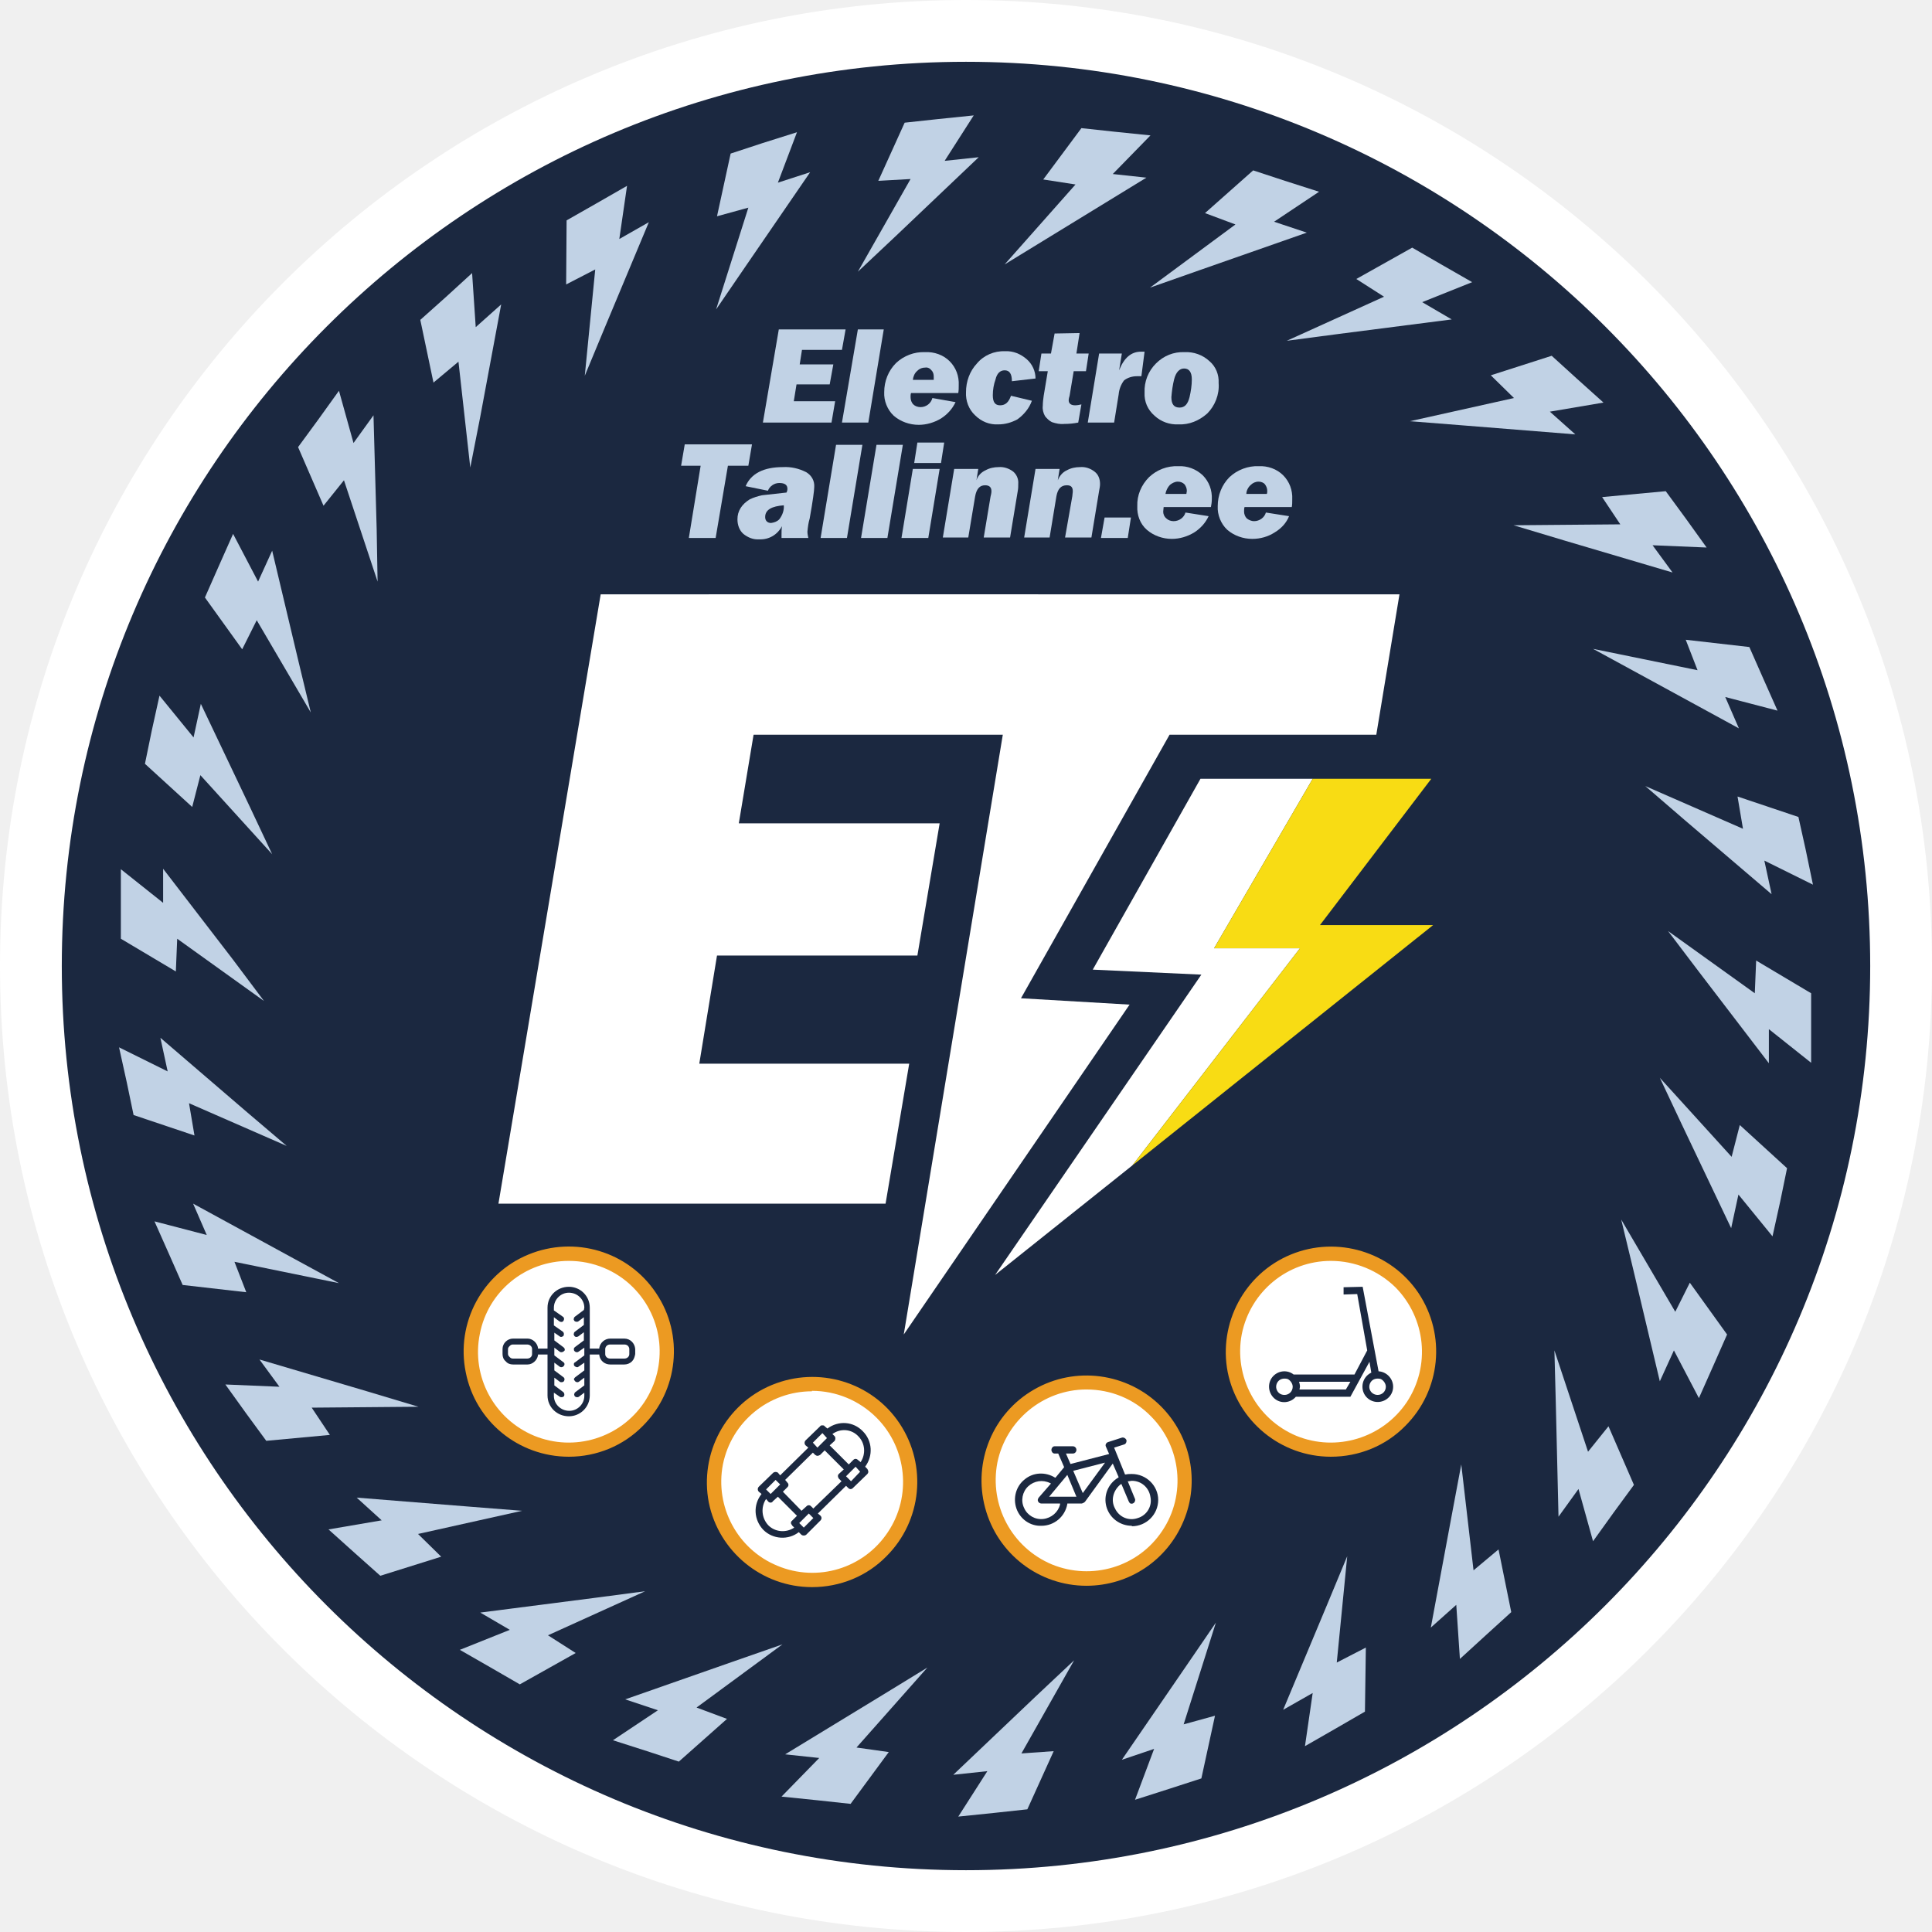
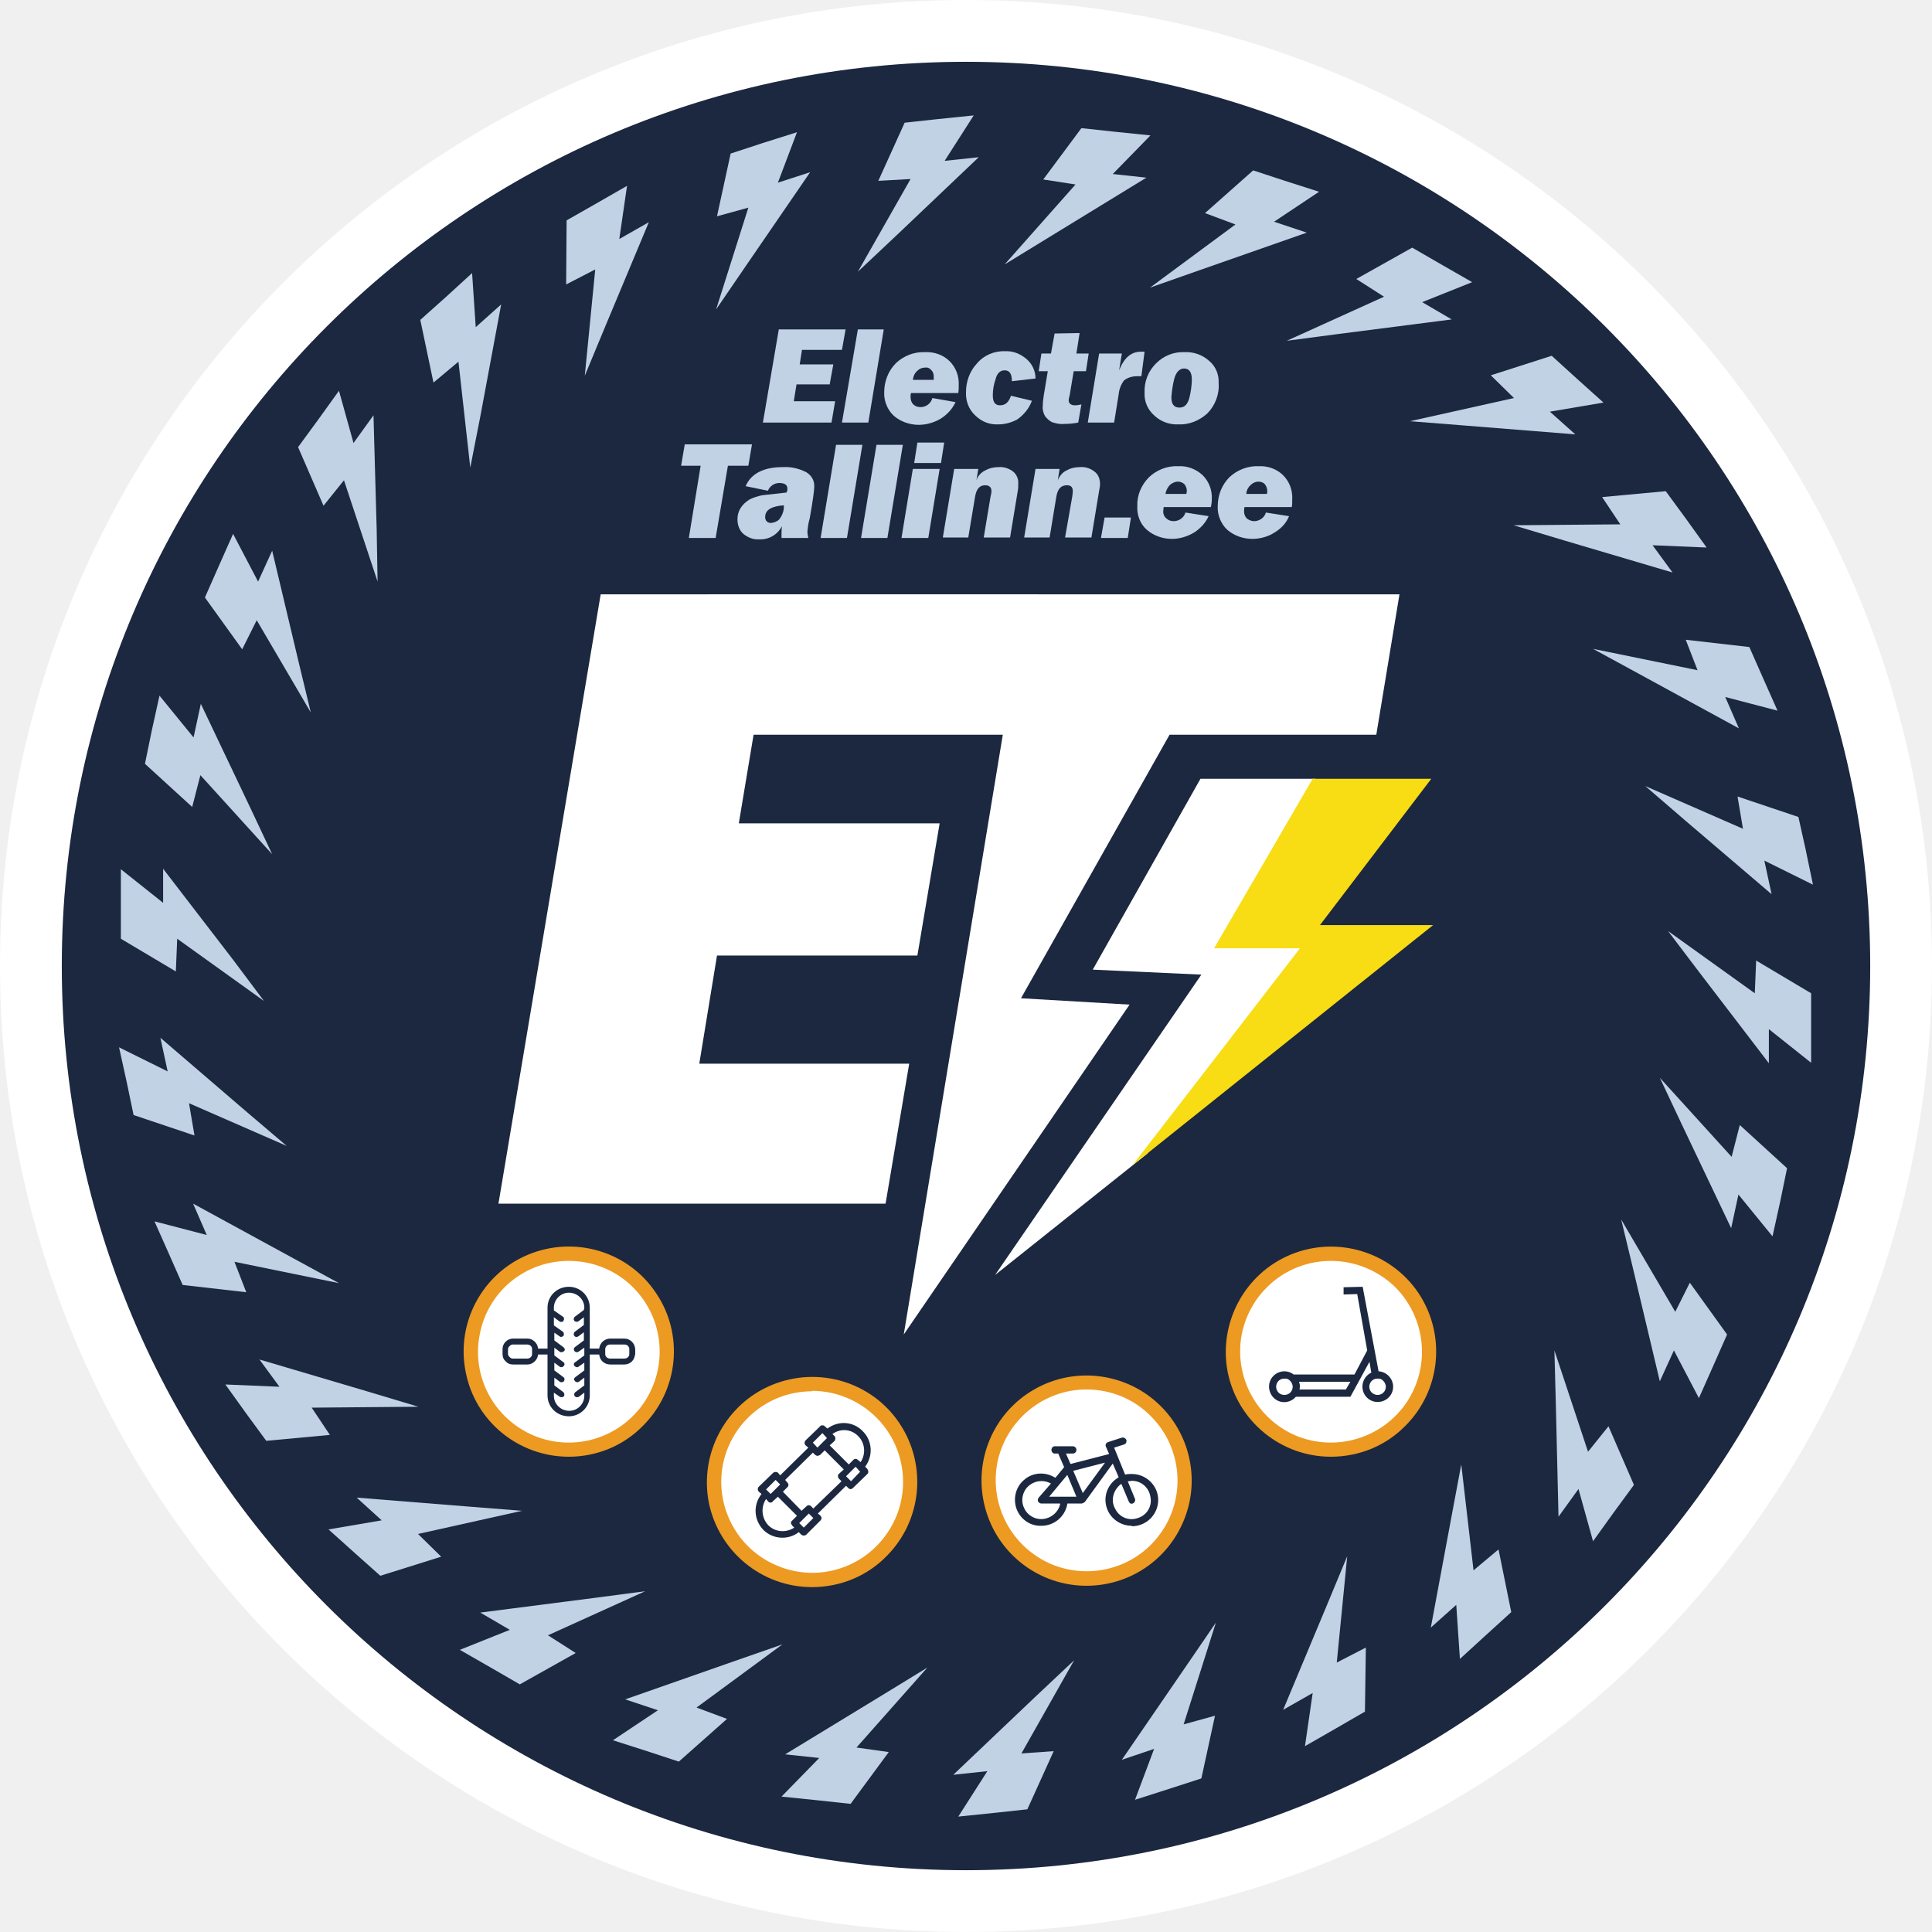
<svg xmlns="http://www.w3.org/2000/svg" data-name="Layer 1" viewBox="0 0 425.2 425.2">
  <style>
@keyframes a_f { 0% { fill: #fff; } 62.5% { fill: #f8dc14; } 75% { fill: #ec9a22; } 100% { fill: #f8dc14; } }
@keyframes b_f { 0% { fill: #f8dc14; } 62.5% { fill: #ec9a22; } 75% { fill: #f8dc14; } 100% { fill: #ec9a22; } }
@keyframes c_t { 0% { transform: translate(186.4px,187.2px) rotate(0deg) translate(-186.4px,-187.2px); } 100% { transform: translate(186.4px,187.2px) rotate(12deg) translate(-186.4px,-187.2px); } }
</style>
  <ellipse cx="212.6" cy="212.6" class="cls-1" rx="212.6" ry="212.6" fill="#fff" />
  <ellipse cx="212.6" cy="212.6" class="cls-2" rx="199" ry="199" fill="#1b2840" />
  <path class="cls-1" d="M200.1 234.1l-5.2 30.8h-85.2l22.5-134.1h96.3l-4.9 29.4h-57.5l-3.5 21h44.2l-4.9 29.1h-44.1l-3.9 23.8Z" fill="#fff" />
  <path class="cls-1" d="M156 130.8l-5.2 30.9h69.9l-21.8 132l49.7-72.6l-23.9-1.4l32.7-58h2.2h43.3l5.1-30.9h-152Z" fill="#fff" />
  <g transform="translate(219,171.4)">
-     <path class="cls-3" d="M267.2 208.7l21.7-37.3h-24.7l-23.7 42l23.9 1.1l-45.4 66.1l30.2-24.1l36.9-47.8h-18.9Z" fill="#fff" transform="translate(-219,-171.4)" style="animation: .8s linear infinite both a_f;" />
+     <path class="cls-3" d="M268.4 208.1l21.1-36.7h-25.3l-23.7 42l23.9 1.1l-45.4 66.1l33.5-26.7l34.3-45.8h-17.9Z" fill="#fff" transform="translate(-219,-171.4)" style="animation: .8s linear infinite both a_f;" />
    <path class="cls-4" d="M290.5 203.6l24.5-32.2h-26.1l-21.7 37.3h18.9l-36.9 47.8l66.2-52.9h-24.9Z" fill="#f8dc14" transform="translate(-219,-171.4)" style="animation: .8s linear infinite both b_f;" />
  </g>
  <path class="cls-5" d="M183.8 88.3l-0.8 4.7h-15.1l3.5-20.5h14.7l-0.8 4.5h-8.8l-0.5 3.2h7.4l-0.8 4.4h-7.3l-0.6 3.7Z" fill="#c1d2e5" />
  <path class="cls-5" d="M194.5 72.5l-3.4 20.5h-5.8l3.5-20.5Z" fill="#c1d2e5" />
  <path class="cls-5" d="M210.9 86.5h-10.4c-0.1 .3-0.1 .6-0.1 .9c0 .6 .2 1.2 .6 1.6c.4 .4 1 .6 1.6 .6c1.2 0 2.3-0.8 2.6-2l5.1 .9c-0.7 1.5-1.8 2.7-3.2 3.6c-1.5 .9-3.2 1.4-4.9 1.4c-2 0-4-0.7-5.5-2c-1.4-1.3-2.2-3.3-2.1-5.2c0-2.4 .9-4.7 2.6-6.4c1.7-1.6 4-2.5 6.4-2.4c2-0.1 4 .6 5.4 2c1.4 1.4 2.1 3.3 2 5.3c0 .6 0 1.1-0.1 1.7Zm-5.4-2.9c0-0.2 0-0.5 0-0.7c0-0.5-0.1-1-0.5-1.4c-0.3-0.4-0.8-0.7-1.4-0.6c-0.6 0-1.2 .2-1.7 .7c-0.6 .5-0.9 1.2-1 2Z" fill="#c1d2e5" />
  <path class="cls-5" d="M222.5 87.1l4.6 1.1c-0.6 1.7-1.8 3.1-3.2 4.1c-1.3 .7-2.7 1.1-4.2 1.1c-1.9 .1-3.7-0.6-5.1-2c-1.4-1.3-2.1-3.2-2-5.1c0-2.3 .8-4.6 2.4-6.3c1.5-1.8 3.8-2.8 6.2-2.7c1.8-0.1 3.4 .6 4.7 1.7c1.3 1.1 2 2.7 2 4.3l-5.2 .6c0-1.6-0.5-2.4-1.6-2.4c-1 0-1.7 .7-2 2c-0.4 1.1-0.6 2.3-0.6 3.5c0 1.5 .5 2.2 1.6 2.2c1.2 0 1.9-0.7 2.4-2.1Z" fill="#c1d2e5" />
  <path class="cls-5" d="M239.6 77.8l-0.6 3.9h-2.7l-0.9 5.4c-0.1 .3-0.2 .7-0.2 1c0 .7 .5 1.1 1.4 1.1c.5 0 1-0.1 1.4-0.2l-0.7 4c-1 .2-2 .3-3.1 .3c-0.9 .1-1.8-0.1-2.7-0.4c-0.6-0.3-1.1-0.8-1.5-1.3c-0.4-0.7-0.6-1.5-0.5-2.3c0-0.7 .1-1.5 .2-2.2l.9-5.4h-2l.6-3.9h2.1l.8-4.4l5.5-0.1l-0.7 4.5Z" fill="#c1d2e5" />
  <path class="cls-5" d="M241.9 77.8h5l-0.6 3.7c1.1-2.8 2.7-4.1 4.8-4.1c.3 0 .5 0 .8 0l-0.7 5.4c-0.5 0-0.9 0-1 0c-1 0-2 .3-2.8 .9c-0.7 .9-1.1 2-1.2 3.1l-1 6.2h-5.8Z" fill="#c1d2e5" />
  <path class="cls-5" d="M259.4 93.4c-2 .1-3.9-0.6-5.3-1.9c-1.5-1.3-2.3-3.1-2.2-5.1c-0.1-2.4 .8-4.7 2.5-6.4c1.7-1.7 3.9-2.6 6.3-2.5c2-0.1 4 .6 5.5 2c1.4 1.2 2.1 3 2 4.8c.2 2.5-0.8 5-2.5 6.7c-1.8 1.6-4 2.5-6.3 2.4Zm.2-3.7c1.1 0 1.8-0.7 2.2-2.3c.3-1.3 .5-2.6 .5-3.9c0-1.6-0.6-2.4-1.7-2.4c-1 0-1.8 .8-2.2 2.4c-0.3 1.2-0.5 2.6-0.6 3.9c0 1.6 .6 2.3 1.8 2.3Z" fill="#c1d2e5" />
  <path class="cls-5" d="M160.2 102.5l-2.7 15.9h-5.9l2.6-15.9h-4.3l.8-4.7h14.8l-0.8 4.7Z" fill="#c1d2e5" />
  <path class="cls-5" d="M177.9 118.4h-5.9c0-0.3 0-0.5 0-0.7c0-0.6 0-1.2 .1-1.9c-1 1.9-2.9 3-5 2.9c-1.3 .1-2.5-0.4-3.5-1.2c-0.9-0.8-1.3-2-1.3-3.2c0-0.9 .2-1.7 .7-2.5c.5-0.8 1.2-1.4 2-1.9c.8-0.4 1.8-0.7 2.7-0.9c.9-0.1 2.7-0.3 5.4-0.6c.1-0.2 .2-0.5 .2-0.8c0-0.9-0.6-1.3-1.8-1.3c-1.1 0-2.1 .7-2.5 1.7l-4.9-1c1.2-2.8 4-4.2 8.2-4.2c1.8-0.1 3.5 .3 5.1 1.1c1.2 .7 1.9 1.9 1.8 3.3c0 .7-0.3 3-1 6.9c-0.3 1-0.4 1.9-0.5 2.9c0 .5 .1 .9 .2 1.4Zm-5.3-7.2c-2.8 .2-4.2 1-4.2 2.6c0 .8 .5 1.3 1.3 1.3c.7-0.1 1.3-0.3 1.8-0.8c.7-0.9 1.1-2 1-3.1Z" fill="#c1d2e5" />
  <path class="cls-5" d="M189.8 97.9l-3.4 20.5h-5.8l3.4-20.5Z" fill="#c1d2e5" />
  <path class="cls-5" d="M198.7 97.9l-3.4 20.5h-5.8l3.4-20.5Z" fill="#c1d2e5" />
  <path class="cls-5" d="M206.8 103.2l-2.5 15.2h-5.9l2.5-15.2Zm1-5.8l-0.7 4.5h-5.9l.7-4.5Z" fill="#c1d2e5" />
  <path class="cls-5" d="M210 103.2h5.3l-0.4 2.5c.3-1 1.1-1.8 2-2.2c.9-0.5 1.9-0.7 2.9-0.7c1.1-0.1 2.3 .3 3.2 1c.7 .6 1.2 1.6 1.1 2.7c0 .5 0 1-0.1 1.5l-1.7 10.3h-5.8l1.5-9c.1-0.4 .2-0.8 .2-1.2c0-0.9-0.5-1.3-1.4-1.3c-1.2 0-1.9 .8-2.2 2.5l-1.5 9h-5.6Z" fill="#c1d2e5" />
  <path class="cls-5" d="M227.9 103.2h5.3l-0.4 2.5c.4-1 1.1-1.8 2-2.2c.9-0.5 1.9-0.7 2.9-0.7c1.2-0.1 2.3 .3 3.2 1c.8 .6 1.2 1.6 1.2 2.7c0 .5-0.1 1-0.2 1.5l-1.7 10.3h-5.8l1.6-9.1c0-0.3 .1-0.7 .1-1.1c0-0.9-0.4-1.3-1.3-1.3c-1.3 0-2 .8-2.3 2.4l-1.5 9.1h-5.6Z" fill="#c1d2e5" />
  <path class="cls-5" d="M266.5 111.6h-10.4c0 .3-0.1 .7-0.1 1c0 .5 .2 1.1 .7 1.5c.4 .4 1 .6 1.6 .6c1.2 0 2.3-0.8 2.6-1.9l5.1 .8c-0.7 1.5-1.8 2.7-3.2 3.6c-1.5 .9-3.2 1.4-4.9 1.4c-2 0-4-0.7-5.5-2c-1.5-1.3-2.2-3.3-2.1-5.2c-0.1-2.4 .9-4.7 2.6-6.4c1.7-1.6 4-2.5 6.4-2.4c2-0.1 3.9 .6 5.4 2c1.4 1.4 2.1 3.3 2 5.3c0 .6-0.1 1.2-0.2 1.7Zm-5.4-2.9c0-0.2 .1-0.4 .1-0.7c0-0.5-0.2-1-0.5-1.4c-0.4-0.4-0.9-0.6-1.5-0.6c-0.6 0-1.2 .3-1.7 .7c-0.5 .5-0.9 1.3-1 2Z" fill="#c1d2e5" />
  <path class="cls-5" d="M284.3 111.6h-10.4c-0.1 .3-0.1 .7-0.1 1c0 .5 .2 1.1 .6 1.5c.5 .4 1.1 .6 1.6 .6c1.2 0 2.3-0.8 2.6-1.9l5.1 .8c-0.6 1.5-1.7 2.7-3.2 3.6c-1.4 .9-3.1 1.4-4.9 1.4c-2 0-4-0.7-5.5-2c-1.4-1.3-2.2-3.3-2.1-5.2c0-2.4 .9-4.7 2.6-6.4c1.7-1.6 4.1-2.5 6.4-2.4c2-0.1 4 .6 5.4 2c1.4 1.4 2.1 3.3 2 5.3c0 .6 0 1.2-0.1 1.7Zm-5.5-2.9c.1-0.2 .1-0.4 .1-0.7c0-0.5-0.2-1-0.5-1.4c-0.3-0.4-0.9-0.6-1.4-0.6c-0.7 0-1.3 .3-1.7 .7c-0.6 .5-1 1.3-1 2Z" fill="#c1d2e5" />
  <path class="cls-5" d="M248.9 113.9l-0.7 4.5h-5.9l.8-4.5h5.8Z" fill="#c1d2e5" />
  <ellipse cx="125.2" cy="297.5" class="cls-1" rx="21.6" ry="21.6" fill="#fff" />
  <path class="cls-4" d="M125.2 320.6c-11.1 0-20.6-7.8-22.7-18.6c-2.2-10.8 3.6-21.7 13.8-25.9c10.2-4.2 22-0.7 28.1 8.5c6.2 9.2 4.9 21.4-2.9 29.2c-4.3 4.4-10.2 6.8-16.3 6.8Zm0-43.1c-9.6 0-17.8 6.7-19.6 16.1c-1.9 9.3 3.1 18.7 12 22.4c8.8 3.6 18.9 .5 24.2-7.4c5.3-8 4.3-18.5-2.5-25.3c-3.7-3.7-8.8-5.8-14.1-5.8Z" fill="#ec9a22" />
  <path class="cls-2" d="M129.8 298.1h2.1v.2c.2 1.2 1.2 2 2.4 2h3.1c.6 0 1.2-0.2 1.7-0.7c.4-0.4 .6-1 .7-1.6v-1.1c-0.1-1.3-1.1-2.3-2.4-2.3h-3.1c-1.2 0-2.2 .9-2.4 2v.2h-2.1v-9c0-2.6-2.1-4.6-4.6-4.6c-2.6 0-4.7 2-4.7 4.6v9h-2.1v-0.2c-0.2-1.1-1.2-2-2.3-2h-3.2c-1.2 0-2.3 1-2.3 2.3v1.1c0 .6 .2 1.2 .7 1.6c.4 .5 1 .7 1.6 .7h3.2c1.1 0 2.1-0.9 2.3-2v-0.2h2.1v9c0 2.6 2.1 4.6 4.7 4.6c2.5 0 4.6-2 4.6-4.6Zm3.4-1.2c0-0.2 .1-0.5 .3-0.7c.2-0.2 .5-0.3 .8-0.3h3.1c.3 0 .6 .1 .8 .3c.2 .2 .3 .5 .3 .7v1.1c0 .3-0.1 .5-0.3 .7c-0.2 .2-0.5 .3-0.8 .3h-3.1c-0.3 0-0.6-0.1-0.8-0.3c-0.2-0.2-0.3-0.4-0.3-0.7Zm-16.1 1.1c0 .3-0.1 .5-0.3 .7c-0.2 .2-0.5 .3-0.8 .3h-3.1c-0.3 0-0.5-0.1-0.7-0.3c-0.2-0.2-0.4-0.4-0.4-0.7v-1.1c0-0.3 .2-0.5 .4-0.7c.2-0.2 .4-0.3 .7-0.3h3.1c.3 0 .6 .1 .8 .3c.2 .2 .3 .4 .3 .7Zm11.4-9.7l-2 1.5c-0.1 .1-0.2 .2-0.2 .4c-0.1 .2 0 .3 .1 .5c.2 .2 .6 .3 .9 .1l1.2-0.9v1.7l-2 1.5c-0.1 .1-0.2 .2-0.2 .4c-0.1 .2 0 .3 .1 .5c.2 .3 .6 .3 .9 .1l1.2-0.9v1.8l-2 1.5c-0.1 .1-0.2 .2-0.2 .4c0 .1 0 .3 .1 .4c.2 .3 .6 .4 .9 .2l1.3-0.9v1.7l-2 1.5c-0.2 .1-0.3 .2-0.3 .4c0 .1 0 .3 .1 .4c.3 .3 .7 .4 .9 .2l1.3-0.9v1.7l-2 1.5c-0.1 .1-0.2 .2-0.3 .4c0 .1 .1 .3 .2 .4c.2 .3 .6 .4 .9 .2l1.2-0.9v1.7l-2 1.5c-0.1 .1-0.2 .2-0.2 .4c-0.1 .1 0 .3 .1 .5c.2 .2 .6 .3 .9 .1l1.2-0.9v.7c0 1.8-1.5 3.3-3.3 3.3c-1.9 0-3.4-1.5-3.4-3.3v-0.7l1.3 .9c.3 .2 .7 .1 .9-0.1c.2-0.3 .1-0.7-0.1-0.9l-2-1.5v-1.7l1.2 .9c.3 .2 .7 .1 .9-0.1c.2-0.3 .2-0.7-0.1-0.9l-2-1.5v-1.7l1.2 .9c.3 .2 .7 .1 .9-0.2c.2-0.2 .2-0.6-0.1-0.8l-2-1.5v-1.7l1.2 .9c.3 .2 .7 .1 1-0.2c.2-0.2 .1-0.6-0.2-0.8l-2-1.5v-1.7l1.3 .9c.2 .1 .5 0 .7-0.2c.1-0.1 .1-0.3 .1-0.5c0-0.1-0.1-0.3-0.2-0.4l-2-1.4v-1.8l1.2 .9c.3 .2 .7 .2 .9-0.1c.2-0.3 .2-0.7-0.1-0.9l-2-1.4v-0.6c0-1.8 1.5-3.3 3.3-3.3c1.9 0 3.4 1.5 3.4 3.3Z" fill="#1b2840" />
  <ellipse cx="178.7" cy="326.2" class="cls-1" rx="21.6" ry="21.6" fill="#fff" />
  <path class="cls-4" d="M178.7 349.3c-11 0-20.5-7.8-22.7-18.6c-2.1-10.8 3.7-21.7 13.9-25.9c10.2-4.2 22-0.7 28.1 8.5c6.1 9.2 4.9 21.4-2.9 29.2c-4.3 4.4-10.2 6.8-16.4 6.8Zm0-43.1c-9.5 0-17.7 6.7-19.6 16.1c-1.8 9.3 3.2 18.7 12 22.3c8.8 3.7 19 .6 24.3-7.4c5.3-7.9 4.2-18.5-2.5-25.2c-3.8-3.8-8.9-5.9-14.2-5.9Z" fill="#ec9a22" />
  <path class="cls-2" d="M190.4 322.8c1.8-2.4 1.6-5.7-0.5-7.8c-2.1-2.2-5.4-2.4-7.8-0.6l-0.6-0.5c-0.1-0.2-0.3-0.2-0.5-0.2c-0.2 0-0.4 0-0.5 .2l-3.2 3.1c-0.3 .3-0.3 .8 0 1.1l.6 .5l-6.2 6.1l-0.5-0.6c-0.3-0.2-0.7-0.2-1 0l-3.2 3.1c-0.3 .3-0.3 .8 0 1.1l.6 .5c-1.9 2.4-1.7 5.7 .4 7.9c2.1 2.1 5.5 2.3 7.8 .5l.6 .6c.3 .2 .7 .2 1 0l3.2-3.2c.1-0.1 .2-0.3 .2-0.5c0-0.2-0.1-0.4-0.2-0.5l-0.6-0.5l6.2-6.1l.5 .5c.3 .3 .7 .3 1 0l3.2-3.1c.1-0.1 .2-0.3 .2-0.5c0-0.2-0.1-0.4-0.2-0.6Zm-9.4-7.4l1 1.1l-2.1 2.1l-1-1.1Zm-10.3 10.3l1 1l-2.1 2.1l-1-1Zm3.6 10l.5 .5c-1.8 1.2-4.2 1-5.7-0.5c-1.5-1.6-1.7-4-0.5-5.8c.4 .4 .5 .8 1 .8c.2 0 .4-0.1 .5-0.3l1.1-1l4.2 4.2l-1.1 1.1c-0.3 .2-0.3 .7 0 .9Zm2.6 .5l-1-1l2.1-2.1l1 1Zm7.7-10.8l.6 .6l-6.2 6l-0.5-0.5c-0.3-0.3-0.7-0.3-1 0l-1.1 1l-4.1-4.2l1-1c.3-0.3 .3-0.7 0-1l-0.5-0.6l6.1-6l.5 .5c.2 .1 .3 .2 .5 .2c.2 0 .4-0.1 .6-0.2l1-1l4.2 4.2l-1.1 1c-0.3 .3-0.2 .7 0 1Zm2.7 .6l-1.1-1.1l2.1-2.1l1 1.1Zm2-4.3l-0.5-0.4c-0.3-0.3-0.7-0.3-1 0l-1 1l-4.2-4.2l1.1-1c.2-0.3 .2-0.8 0-1l-0.5-0.5c1.8-1.3 4.2-1.1 5.7 .5c1.5 1.5 1.7 3.9 .5 5.7Z" fill="#1b2840" />
  <ellipse cx="239.1" cy="325.8" class="cls-1" rx="21.6" ry="21.6" fill="#fff" />
  <path class="cls-4" d="M239.1 349c-10.4 0-19.6-7-22.3-17.2c-2.7-10.1 1.7-20.8 10.8-26c9-5.2 20.5-3.7 27.9 3.7c6.6 6.6 8.6 16.6 5 25.2c-3.6 8.7-12 14.3-21.4 14.3Zm0-43.2c-9.5 0-17.7 6.8-19.6 16.1c-1.8 9.4 3.2 18.7 12 22.4c8.8 3.6 19 .6 24.3-7.4c5.3-7.9 4.2-18.5-2.5-25.2c-3.7-3.8-8.8-5.9-14.2-5.9Z" fill="#ec9a22" />
  <path class="cls-2" d="M249.1 335.9c3.2 0 5.8-2.6 5.8-5.8c0-3.1-2.6-5.7-5.8-5.7c-0.4 0-0.9 0-1.3 .1h-0.2l-2.4-5.9l2.2-0.7c.4-0.1 .6-0.6 .5-1c-0.2-0.4-0.6-0.6-1-0.5l-3.1 1c-0.4 .2-0.6 .6-0.4 1l.7 1.6l-8.5 2.2l-1-2.3h1.5c.5 0 .8-0.4 .8-0.8c0-0.4-0.3-0.8-0.8-0.8h-4c-0.4 0-0.7 .4-0.7 .8c0 .4 .3 .8 .7 .8h.8l1.3 3l-1.9 2.3h-0.1c-2.1-1.3-4.8-1.2-6.7 .4c-1.9 1.5-2.6 4.1-1.8 6.4c.8 2.3 3 3.9 5.5 3.8c2.8 0 5.2-2 5.7-4.8v-0.1h3.2c.3-0.1 .5-0.2 .7-0.4l6.1-8.4l1.3 3l-0.1 .1c-2.2 1.3-3.3 3.9-2.6 6.4c.7 2.5 3 4.2 5.6 4.2Zm-15.8-4.8c-0.4 1.7-1.9 3-3.7 3.2c-1.8 .2-3.5-0.8-4.2-2.4c-0.8-1.6-0.4-3.6 .9-4.8c1.3-1.2 3.2-1.5 4.8-0.7l.2 .1l-2.7 3.1c-0.2 .3-0.3 .6-0.1 .9c.1 .2 .4 .4 .7 .4h4.1Zm-2.4-1.7l4-4.8l2 4.8Zm7.4-0.8l-2.1-4.9l7-1.8Zm8.3-1.9l.2-0.1l1.6 3.8c.1 .2 .2 .4 .4 .5c.3 .1 .6 0 .8-0.2c.2-0.2 .3-0.6 .2-0.8l-1.6-3.9h.2c.2 0 .5-0.1 .7-0.1c2.1 0 3.8 1.5 4.1 3.6c.4 2-0.8 4-2.8 4.6c-2 .7-4.1-0.2-5-2.1c-1-1.8-0.4-4 1.2-5.3Z" fill="#1b2840" />
  <ellipse cx="292.9" cy="297.5" class="cls-1" rx="21.6" ry="21.6" fill="#fff" />
  <path class="cls-4" d="M292.9 320.6c-11 0-20.5-7.8-22.7-18.6c-2.1-10.8 3.7-21.7 13.9-25.9c10.2-4.2 22-0.6 28.1 8.5c6.1 9.2 4.9 21.4-2.9 29.2c-4.3 4.4-10.2 6.8-16.4 6.8Zm0-43.1c-9.5 0-17.7 6.7-19.6 16.1c-1.8 9.3 3.2 18.7 12 22.4c8.8 3.6 19 .5 24.3-7.4c5.3-8 4.2-18.5-2.5-25.3c-3.8-3.7-8.9-5.8-14.2-5.8Z" fill="#ec9a22" />
  <path class="cls-2" d="M303.4 301.8l-3.5-18.6l-4.2 .1v1.6l3-0.1l2.2 12.4l-2.8 5.3h-13.4c-1.4-1.1-3.5-0.9-4.7 .6c-1.1 1.4-0.9 3.5 .5 4.7c1.4 1.2 3.5 1 4.7-0.4h12l4.2-7.7l.4 2.4c-1.5 .7-2.3 2.4-1.8 4.1c.5 1.6 2.1 2.6 3.8 2.3c1.7-0.3 2.9-1.8 2.8-3.5c-0.1-1.7-1.5-3.1-3.2-3.2Zm-20.7 5.2c-0.8 0-1.4-0.4-1.7-1.1c-0.3-0.7-0.1-1.5 .4-2c.5-0.5 1.3-0.6 2-0.4c.6 .3 1.1 1 1.1 1.7c0 1-0.8 1.8-1.8 1.8Zm3.3-1.2c0-0.2 .1-0.4 .1-0.6c0-0.4-0.1-0.8-0.2-1.1h11.3l-1 1.7Zm17.2 1.2c-0.7 0-1.4-0.4-1.7-1.1c-0.3-0.7-0.1-1.5 .4-2c.5-0.5 1.3-0.6 2-0.4c.6 .3 1.1 1 1.1 1.7c0 1-0.8 1.8-1.8 1.8Z" fill="#1b2840" />
  <g transform="translate(26.2,25.4)">
    <g transform="translate(186.4,187.2) translate(-186.4,-187.2)" style="animation: 1s linear infinite both c_t;">
      <path class="cls-5" d="M33.7 162.6l-4.9-10.4l-10.8-22.7l-1.6 7.4l-7.5-9.2l-1.7 7.7l-1.5 7.3l10.4 9.5l1.8-7l15.8 17.4Z" fill="#c1d2e5" />
      <path class="cls-5" d="M31.9 194.9l-6.9-9.2l-15.3-19.9v7.5l-9.3-7.4v7.9v7.4l12.1 7.2l.3-7.2l19.1 13.7Z" fill="#c1d2e5" />
      <path class="cls-5" d="M36.9 226.8l-8.7-7.4l-19.1-16.4l1.6 7.4l-10.7-5.3l1.7 7.7l1.5 7.2l13.4 4.5l-1.2-7.1l21.5 9.4Z" fill="#c1d2e5" />
      <path class="cls-5" d="M48.4 257l-10.1-5.5l-22-12l3 6.9l-11.5-3l3.2 7.2l3 6.8l14 1.6l-2.6-6.7l23 4.7Z" fill="#c1d2e5" />
      <path class="cls-5" d="M65.9 284.2l-11-3.3l-24-7.1l4.4 6l-11.9-0.5l4.6 6.4l4.4 6l14-1.3l-4-6l23.5-0.2Z" fill="#c1d2e5" />
      <path class="cls-5" d="M88.7 307.1l-11.4-0.9l-25-2l5.5 5l-11.7 2l5.9 5.3l5.5 4.9l13.4-4.2l-5.1-5l22.9-5.1Z" fill="#c1d2e5" />
      <path class="cls-5" d="M115.8 324.8l-11.4 1.5l-24.9 3.2l6.5 3.8l-11 4.4l6.8 3.9l6.4 3.7l12.3-6.9l-6.1-3.9l21.4-9.7Z" fill="#c1d2e5" />
      <path class="cls-5" d="M146 336.5l-10.9 3.8l-23.7 8.3l7.2 2.4l-9.9 6.6l7.5 2.4l7 2.3l10.6-9.4l-6.7-2.5l18.9-13.9Z" fill="#c1d2e5" />
      <path class="cls-5" d="M177.9 341.6l-9.8 6l-21.5 13.1l7.5 .8l-8.3 8.5l7.8 .8l7.4 .8l8.4-11.4l-7.1-1l15.6-17.6Z" fill="#c1d2e5" />
      <path class="cls-5" d="M210.2 340l-8.4 7.9l-18.2 17.3l7.5-0.8l-6.4 10l7.8-0.8l7.4-0.8l5.8-12.8l-7.1 .5l11.6-20.5Z" fill="#c1d2e5" />
      <path class="cls-5" d="M241.4 331.7l-6.5 9.5l-14.2 20.7l7.1-2.4l-4.2 11.2l7.5-2.4l7.1-2.3l3-13.8l-6.9 1.9l7.1-22.4Z" fill="#c1d2e5" />
      <path class="cls-5" d="M270.3 317.1l-4.4 10.6l-9.7 23.2l6.5-3.7l-1.7 11.7l6.8-3.9l6.4-3.7l.2-14.1l-6.4 3.3l2.3-23.4Z" fill="#c1d2e5" />
      <path class="cls-5" d="M295.4 296.9l-2.1 11.2l-4.6 24.7l5.6-5l.8 11.9l5.8-5.3l5.5-5l-2.8-13.8l-5.5 4.6l-2.7-23.3Z" fill="#c1d2e5" />
      <path class="cls-5" d="M315.9 271.8l.3 11.4l.6 25.2l4.4-6.1l3.2 11.5l4.6-6.4l4.4-6l-5.6-12.9l-4.5 5.6l-7.4-22.3Z" fill="#c1d2e5" />
      <path class="cls-5" d="M330.6 243l2.7 11.2l5.8 24.4l3.1-6.8l5.5 10.5l3.2-7.2l3-6.8l-8.2-11.4l-3.2 6.4l-11.9-20.3Z" fill="#c1d2e5" />
      <path class="cls-5" d="M339.1 211.8l4.9 10.4l10.8 22.7l1.6-7.4l7.5 9.2l1.7-7.7l1.5-7.3l-10.4-9.5l-1.8 7l-15.8-17.4Z" fill="#c1d2e5" />
      <path class="cls-5" d="M340.9 179.5l6.9 9.1l15.3 20v-7.5l9.3 7.4v-7.9v-7.4l-12.1-7.2l-0.3 7.2l-19.1-13.7Z" fill="#c1d2e5" />
      <path class="cls-5" d="M335.9 147.6l8.7 7.5l19.1 16.3l-1.6-7.4l10.7 5.3l-1.6-7.7l-1.6-7.2l-13.4-4.5l1.2 7.1l-21.5-9.4Z" fill="#c1d2e5" />
      <path class="cls-5" d="M324.4 117.4l10.1 5.5l22 12l-3-6.9l11.5 3l-3.2-7.2l-3-6.8l-14-1.6l2.6 6.7l-23-4.7Z" fill="#c1d2e5" />
      <path class="cls-5" d="M306.9 90.2l11 3.3l24 7.1l-4.4-6l11.9 .5l-4.6-6.4l-4.4-6l-14 1.3l4 6l-23.5 .2Z" fill="#c1d2e5" />
      <path class="cls-5" d="M284.1 67.3l11.4 .9l25 2l-5.6-5l11.8-2l-5.9-5.3l-5.5-5l-13.4 4.3l5.1 5l-22.9 5.1Z" fill="#c1d2e5" />
      <path class="cls-5" d="M257 49.6l11.4-1.5l24.9-3.2l-6.5-3.8l11-4.4l-6.8-3.9l-6.4-3.7l-12.3 6.9l6.1 3.9l-21.4 9.7Z" fill="#c1d2e5" />
      <path class="cls-5" d="M226.9 37.9l10.8-3.8l23.7-8.3l-7.2-2.4l9.9-6.6l-7.5-2.4l-7-2.3l-10.6 9.4l6.7 2.5l-18.8 13.9Z" fill="#c1d2e5" />
      <path class="cls-5" d="M194.9 32.8l9.8-6l21.4-13.1l-7.4-0.8l8.3-8.5l-7.8-0.8l-7.4-0.8l-8.4 11.3l7.1 1.1l-15.6 17.6Z" fill="#c1d2e5" />
      <path class="cls-5" d="M162.6 34.4l8.4-7.9l18.2-17.3l-7.5 .8l6.4-10l-7.8 .8l-7.4 .8l-5.8 12.8l7.1-0.4l-11.6 20.4Z" fill="#c1d2e5" />
      <path class="cls-5" d="M131.4 42.7l6.5-9.5l14.2-20.7l-7.1 2.3l4.2-11.1l-7.6 2.4l-7 2.3l-3 13.8l6.9-1.9l-7.1 22.4Z" fill="#c1d2e5" />
      <path class="cls-5" d="M102.5 57.3l4.4-10.6l9.7-23.2l-6.5 3.7l1.7-11.7l-6.8 3.9l-6.5 3.7l-0.1 14.1l6.4-3.3l-2.3 23.4Z" fill="#c1d2e5" />
      <path class="cls-5" d="M77.3 77.5l2.2-11.2l4.6-24.7l-5.6 5l-0.8-11.9l-5.8 5.3l-5.6 5l2.9 13.8l5.5-4.6l2.6 23.3Z" fill="#c1d2e5" />
      <path class="cls-5" d="M56.9 102.6l-0.2-11.5l-0.7-25.1l-4.4 6.1l-3.2-11.5l-4.6 6.4l-4.4 6l5.6 12.9l4.5-5.6l7.4 22.3Z" fill="#c1d2e5" />
      <path class="cls-5" d="M42.2 131.4l-2.7-11.2l-5.8-24.4l-3.1 6.8l-5.5-10.5l-3.2 7.2l-3 6.8l8.2 11.4l3.2-6.4l11.9 20.3Z" fill="#c1d2e5" />
    </g>
  </g>
</svg>
